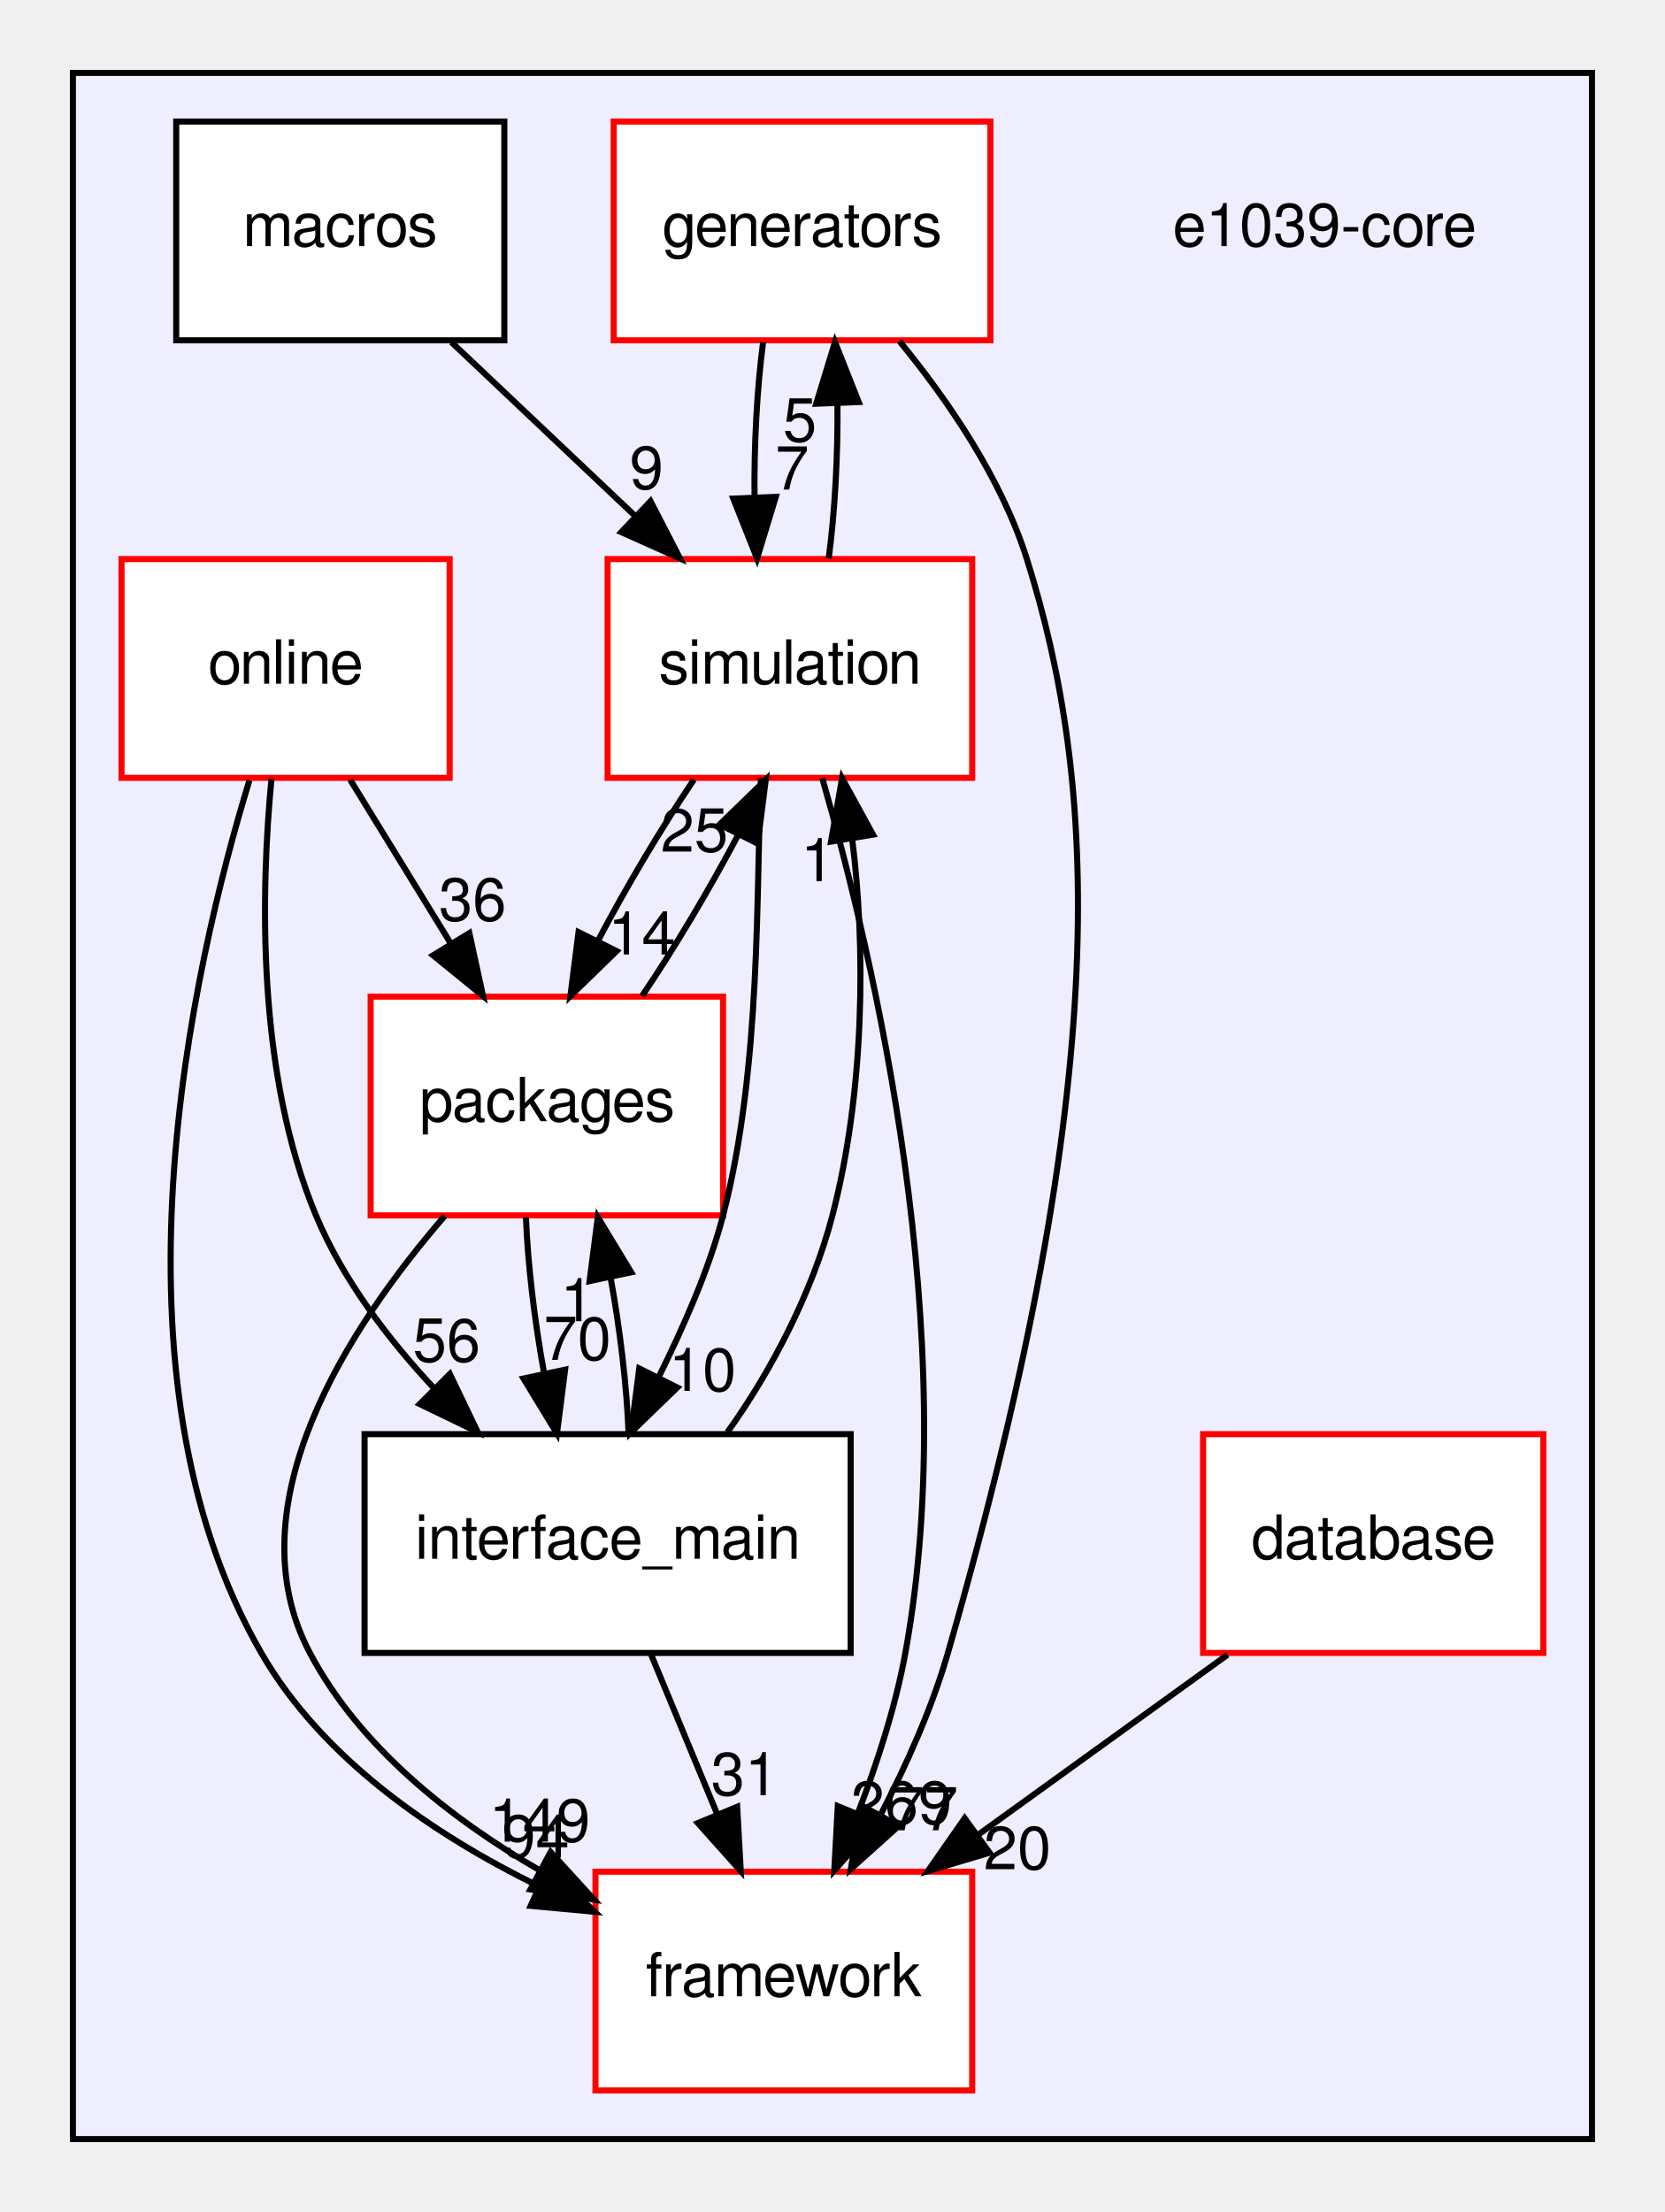
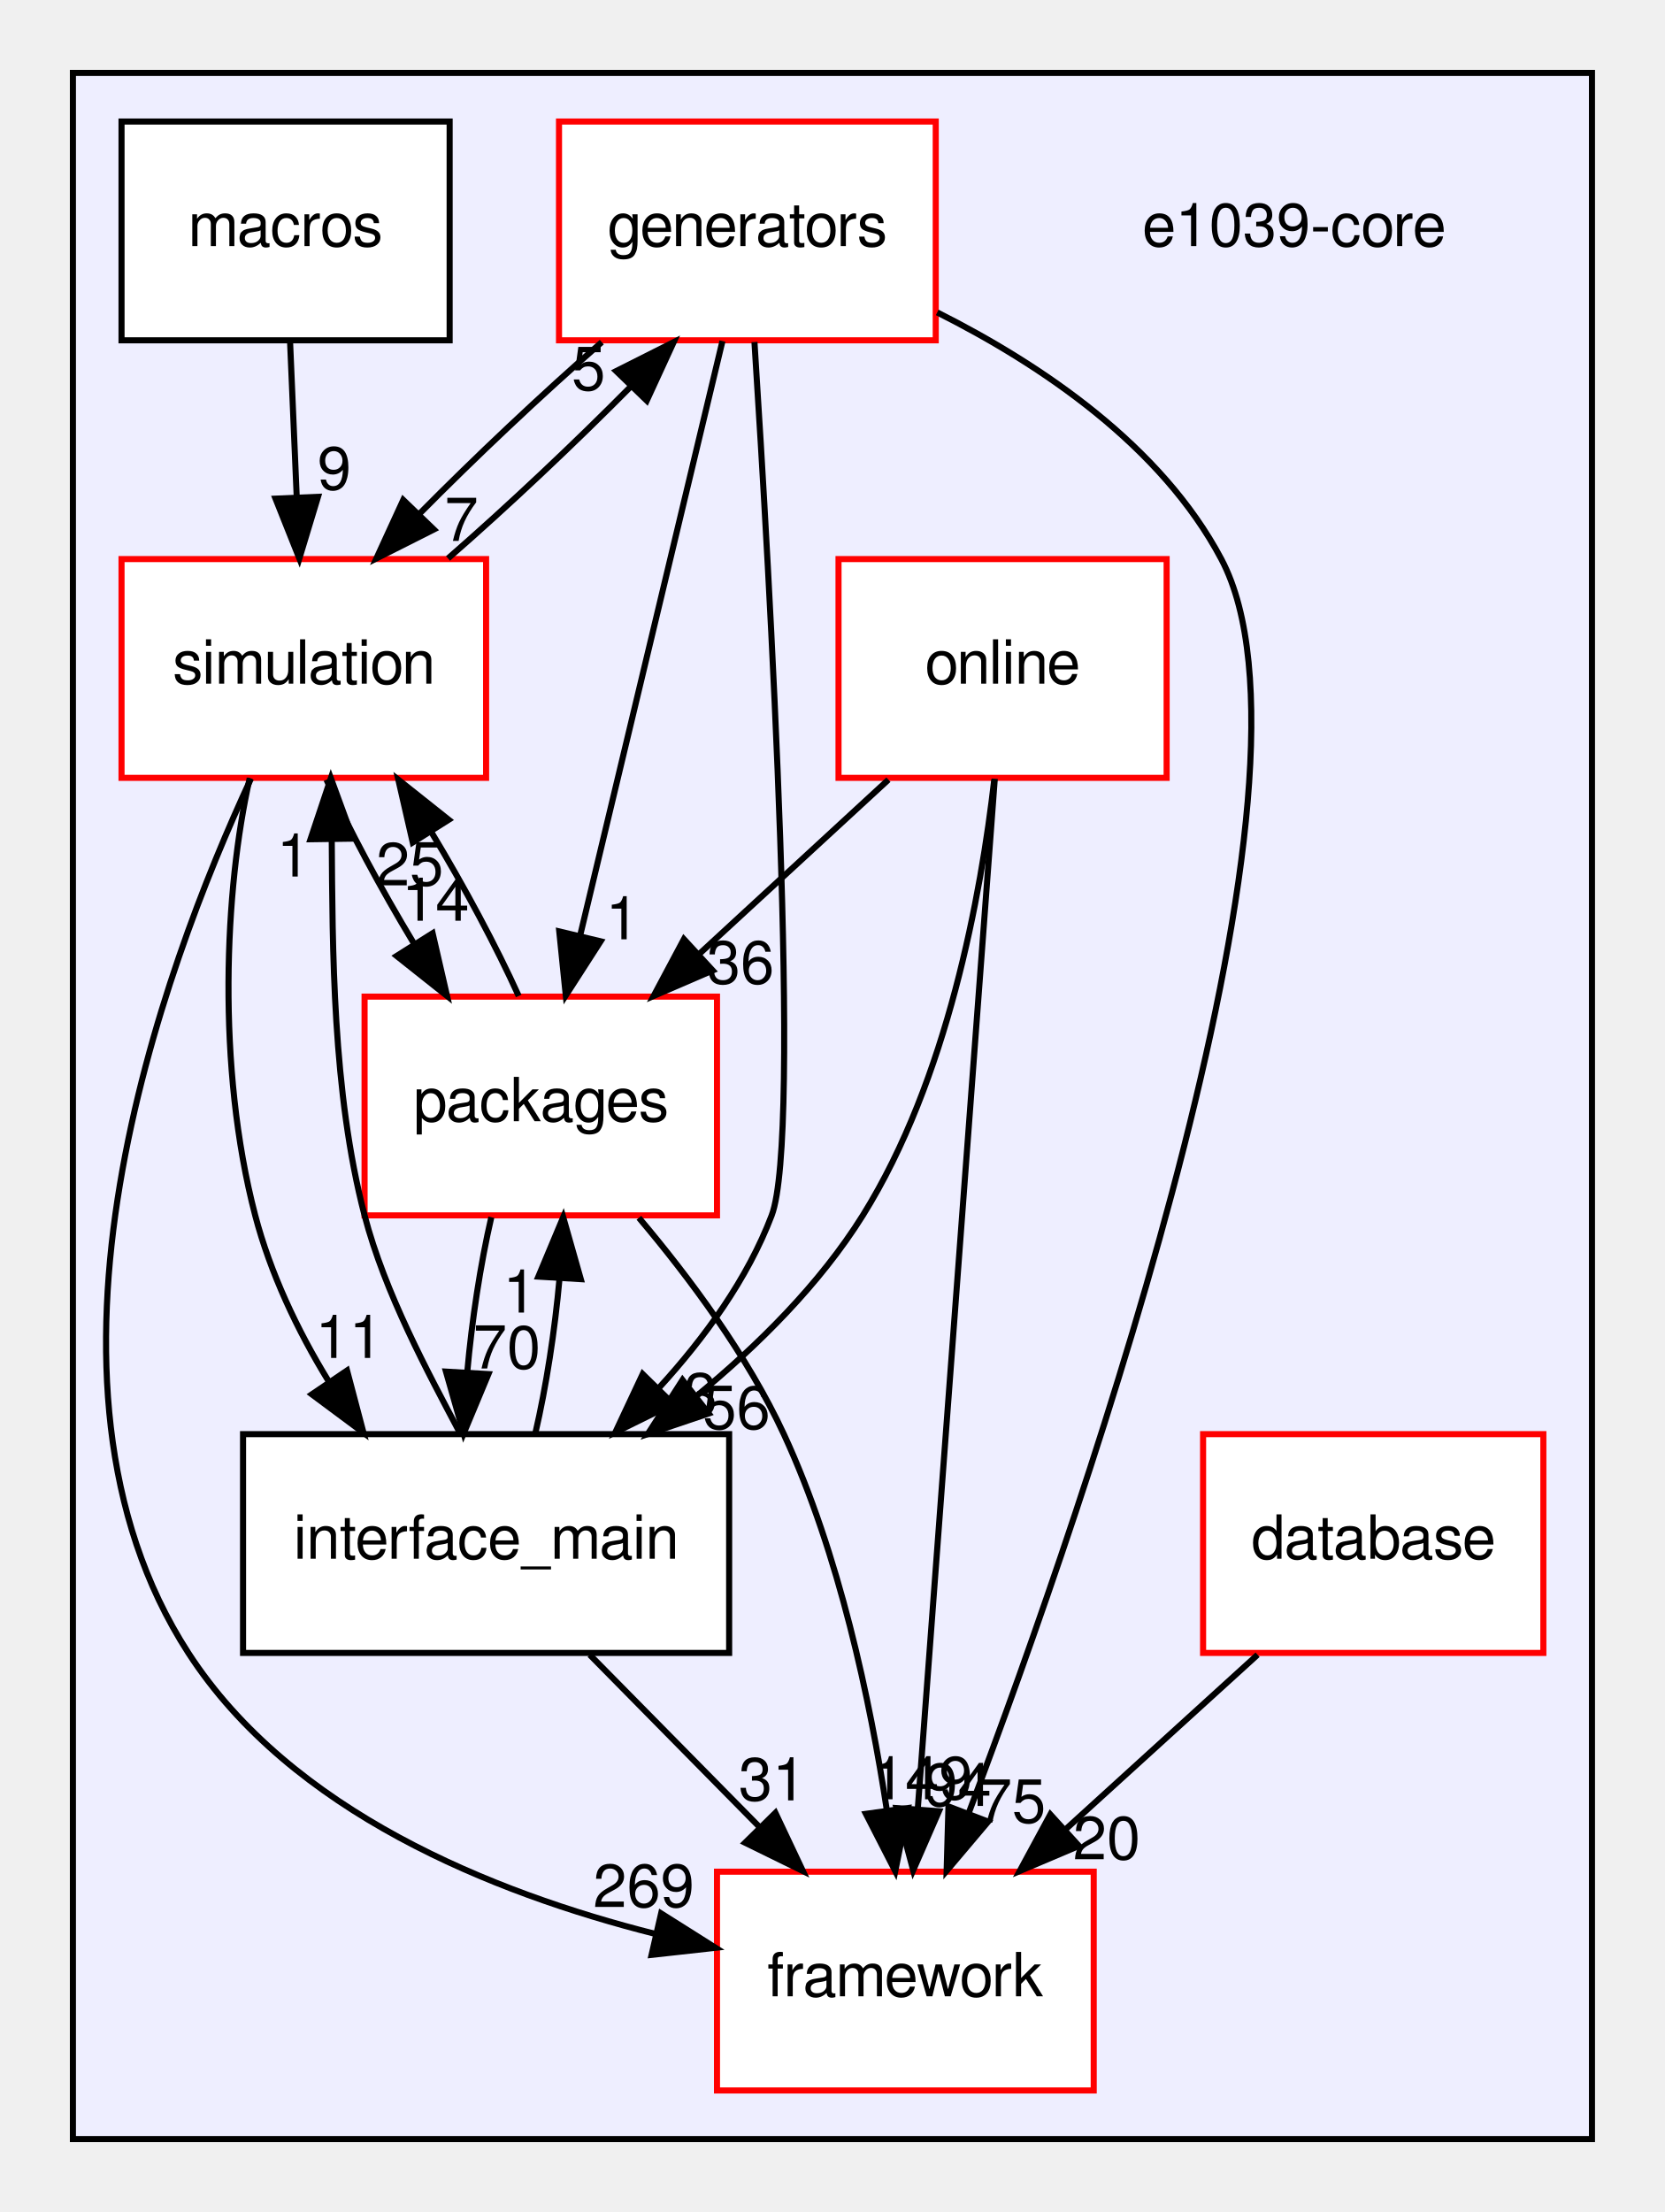
<svg xmlns="http://www.w3.org/2000/svg" xmlns:xlink="http://www.w3.org/1999/xlink" width="274pt" height="364pt" viewBox="0.00 0.00 274.00 364.00">
  <g id="graph0" class="graph" transform="scale(1 1) rotate(0) translate(4 360)">
    <g id="clust1" class="cluster">
      <g id="a_clust1">
        <a xlink:href="dir_7035d53134d2db8ceacffe687127f7fc.html" target="_top">
          <polygon fill="#eeeeff" stroke="black" points="8,-8 8,-348 258,-348 258,-8 8,-8" />
        </a>
      </g>
    </g>
    <g id="node1" class="node">
-       <text text-anchor="middle" x="214" y="-319.5" font-family="FreeSans" font-size="10.00">e1039-core</text>
+       <text text-anchor="middle" x="209" y="-319.5" font-family="FreeSans" font-size="10.00">e1039-core</text>
    </g>
    <g id="node2" class="node">
      <g id="a_node2">
        <a xlink:href="dir_e620be7b0de83db1230223b0f3738122.html" target="_top" xlink:title="database">
          <polygon fill="white" stroke="red" points="250,-124 194,-124 194,-88 250,-88 250,-124" />
          <text text-anchor="middle" x="222" y="-103.5" font-family="FreeSans" font-size="10.00">database</text>
        </a>
      </g>
    </g>
    <g id="node3" class="node">
      <g id="a_node3">
        <a xlink:href="dir_ec5b6dea0f546bb9c4903c2bcb98e114.html" target="_top" xlink:title="framework">
-           <polygon fill="white" stroke="red" points="156,-52 94,-52 94,-16 156,-16 156,-52" />
-           <text text-anchor="middle" x="125" y="-31.5" font-family="FreeSans" font-size="10.00">framework</text>
+           <polygon fill="white" stroke="red" points="176,-52 114,-52 114,-16 176,-16 176,-52" />
+           <text text-anchor="middle" x="145" y="-31.5" font-family="FreeSans" font-size="10.00">framework</text>
        </a>
      </g>
    </g>
    <g id="edge8" class="edge">
-       <path fill="none" stroke="black" d="M198.022,-87.697C185.689,-78.796 170.484,-67.823 157.147,-58.199" />
-       <polygon fill="black" stroke="black" points="158.859,-55.118 148.702,-52.104 154.763,-60.794 158.859,-55.118" />
+       <path fill="none" stroke="black" d="M202.966,-87.697C193.455,-79.05 181.793,-68.449 171.43,-59.027" />
+       <polygon fill="black" stroke="black" points="173.569,-56.241 163.815,-52.104 168.86,-61.421 173.569,-56.241" />
      <g id="a_edge8-headlabel">
        <a xlink:href="dir_000037_000041.html" target="_top" xlink:title="20">
-           <text text-anchor="middle" x="163.435" y="-52.419" font-family="FreeSans" font-size="10.00">20</text>
+           <text text-anchor="middle" x="178.138" y="-54.058" font-family="FreeSans" font-size="10.00">20</text>
        </a>
      </g>
    </g>
    <g id="node4" class="node">
      <g id="a_node4">
        <a xlink:href="dir_1a6567115d8fe4eed7adc9cd640ab127.html" target="_top" xlink:title="generators">
-           <polygon fill="white" stroke="red" points="159,-340 97,-340 97,-304 159,-304 159,-340" />
-           <text text-anchor="middle" x="128" y="-319.5" font-family="FreeSans" font-size="10.00">generators</text>
+           <polygon fill="white" stroke="red" points="150,-340 88,-340 88,-304 150,-304 150,-340" />
+           <text text-anchor="middle" x="119" y="-319.5" font-family="FreeSans" font-size="10.00">generators</text>
        </a>
      </g>
    </g>
    <g id="node9" class="node">
      <g id="a_node9">
        <a xlink:href="dir_0a538a087021ce8adf1d4849fdeba031.html" target="_top" xlink:title="simulation">
-           <polygon fill="white" stroke="red" points="156,-268 96,-268 96,-232 156,-232 156,-268" />
-           <text text-anchor="middle" x="126" y="-247.5" font-family="FreeSans" font-size="10.00">simulation</text>
+           <polygon fill="white" stroke="red" points="76,-268 16,-268 16,-232 76,-232 76,-268" />
+           <text text-anchor="middle" x="46" y="-247.5" font-family="FreeSans" font-size="10.00">simulation</text>
        </a>
      </g>
    </g>
    <g id="edge16" class="edge">
-       <path fill="none" stroke="black" d="M121.59,-303.697C120.574,-295.983 120.082,-286.712 120.179,-278.112" />
-       <polygon fill="black" stroke="black" points="123.677,-278.241 120.594,-268.104 116.683,-277.951 123.677,-278.241" />
+       <path fill="none" stroke="black" d="M95.039,-303.697C85.228,-295.135 74.118,-284.656 64.884,-275.304" />
+       <polygon fill="black" stroke="black" points="67.403,-272.874 57.942,-268.104 62.364,-277.733 67.403,-272.874" />
      <g id="a_edge16-headlabel">
        <a xlink:href="dir_000045_000062.html" target="_top" xlink:title="7">
-           <text text-anchor="middle" x="126.365" y="-279.45" font-family="FreeSans" font-size="10.00">7</text>
+           <text text-anchor="middle" x="71.942" y="-270.991" font-family="FreeSans" font-size="10.00">7</text>
+         </a>
+       </g>
+     </g>
+     <g id="node8" class="node">
+       <g id="a_node8">
+         <a xlink:href="dir_5e295cd396ed00d01dcf10a6f0e423f9.html" target="_top" xlink:title="packages">
+           <polygon fill="white" stroke="red" points="114,-196 56,-196 56,-160 114,-160 114,-196" />
+           <text text-anchor="middle" x="85" y="-175.5" font-family="FreeSans" font-size="10.00">packages</text>
        </a>
      </g>
    </g>
    <g id="edge17" class="edge">
-       <path fill="none" stroke="black" d="M144.037,-303.846C152.014,-294.124 160.825,-281.274 165,-268 176.536,-231.323 179.56,-183.626 152,-88 149.382,-78.916 145.184,-69.551 140.87,-61.268" />
-       <polygon fill="black" stroke="black" points="143.909,-59.531 136.029,-52.449 137.773,-62.899 143.909,-59.531" />
+       <path fill="none" stroke="black" d="M114.899,-303.871C109.079,-279.564 98.365,-234.819 91.468,-206.013" />
+       <polygon fill="black" stroke="black" points="94.848,-205.099 89.116,-196.189 88.041,-206.729 94.848,-205.099" />
      <g id="a_edge17-headlabel">
-         <a xlink:href="dir_000045_000041.html" target="_top" xlink:title="77">
-           <text text-anchor="middle" x="148.127" y="-58.816" font-family="FreeSans" font-size="10.00">77</text>
+         <a xlink:href="dir_000045_000051.html" target="_top" xlink:title="1">
+           <text text-anchor="middle" x="98.446" y="-205.434" font-family="FreeSans" font-size="10.00">1</text>
        </a>
      </g>
    </g>
    <g id="node5" class="node">
      <g id="a_node5">
        <a xlink:href="dir_21fa564a88be47a3879b0c5d4f9e77d5.html" target="_top" xlink:title="interface_main">
-           <polygon fill="white" stroke="black" points="136,-124 56,-124 56,-88 136,-88 136,-124" />
-           <text text-anchor="middle" x="96" y="-103.5" font-family="FreeSans" font-size="10.00">interface_main</text>
+           <polygon fill="white" stroke="black" points="116,-124 36,-124 36,-88 116,-88 116,-124" />
+           <text text-anchor="middle" x="76" y="-103.5" font-family="FreeSans" font-size="10.00">interface_main</text>
+         </a>
+       </g>
+     </g>
+     <g id="edge18" class="edge">
+       <path fill="none" stroke="black" d="M120.165,-303.718C122.676,-264.896 127.985,-173.136 123,-160 119.032,-149.544 111.952,-139.829 104.472,-131.647" />
+       <polygon fill="black" stroke="black" points="106.767,-128.989 97.267,-124.299 101.769,-133.89 106.767,-128.989" />
+       <g id="a_edge18-headlabel">
+         <a xlink:href="dir_000045_000049.html" target="_top" xlink:title="3">
+           <text text-anchor="middle" x="111.311" y="-127.067" font-family="FreeSans" font-size="10.00">3</text>
+         </a>
+       </g>
+     </g>
+     <g id="edge19" class="edge">
+       <path fill="none" stroke="black" d="M150.246,-308.591C167.388,-299.977 187.117,-286.665 197,-268 215.996,-232.127 175.48,-114.742 155.401,-61.583" />
+       <polygon fill="black" stroke="black" points="158.633,-60.237 151.795,-52.144 152.094,-62.735 158.633,-60.237" />
+       <g id="a_edge19-headlabel">
+         <a xlink:href="dir_000045_000041.html" target="_top" xlink:title="75">
+           <text text-anchor="middle" x="162.568" y="-60.081" font-family="FreeSans" font-size="10.00">75</text>
        </a>
      </g>
    </g>
    <g id="edge10" class="edge">
-       <path fill="none" stroke="black" d="M115.704,-124.303C122.868,-134.272 129.702,-147.309 133,-160 138.272,-180.287 138.519,-204.057 136.248,-221.927" />
-       <polygon fill="black" stroke="black" points="132.769,-221.512 134.585,-231.95 139.675,-222.658 132.769,-221.512" />
+       <path fill="none" stroke="black" d="M71.675,-124.23C66.423,-134.176 59.346,-147.215 56,-160 50.694,-180.274 50.73,-204.045 50.598,-221.918" />
+       <polygon fill="black" stroke="black" points="47.098,-221.895 50.452,-231.944 54.097,-221.996 47.098,-221.895" />
      <g id="a_edge10-headlabel">
        <a xlink:href="dir_000049_000062.html" target="_top" xlink:title="1">
-           <text text-anchor="middle" x="130.556" y="-215.002" font-family="FreeSans" font-size="10.00">1</text>
-         </a>
-       </g>
-     </g>
-     <g id="node8" class="node">
-       <g id="a_node8">
-         <a xlink:href="dir_5e295cd396ed00d01dcf10a6f0e423f9.html" target="_top" xlink:title="packages">
-           <polygon fill="white" stroke="red" points="115,-196 57,-196 57,-160 115,-160 115,-196" />
-           <text text-anchor="middle" x="86" y="-175.5" font-family="FreeSans" font-size="10.00">packages</text>
+           <text text-anchor="middle" x="44.311" y="-215.759" font-family="FreeSans" font-size="10.00">1</text>
        </a>
      </g>
    </g>
    <g id="edge11" class="edge">
-       <path fill="none" stroke="black" d="M99.452,-124.104C99.159,-131.791 98.072,-141.054 96.509,-149.665" />
-       <polygon fill="black" stroke="black" points="93.032,-149.189 94.388,-159.697 99.881,-150.637 93.032,-149.189" />
+       <path fill="none" stroke="black" d="M84.094,-124.104C85.888,-131.791 87.315,-141.054 88.09,-149.665" />
+       <polygon fill="black" stroke="black" points="84.599,-149.924 88.691,-159.697 91.586,-149.505 84.599,-149.924" />
      <g id="a_edge11-headlabel">
        <a xlink:href="dir_000049_000051.html" target="_top" xlink:title="1">
-           <text text-anchor="middle" x="90.998" y="-142.585" font-family="FreeSans" font-size="10.00">1</text>
+           <text text-anchor="middle" x="81.549" y="-144.006" font-family="FreeSans" font-size="10.00">1</text>
        </a>
      </g>
    </g>
    <g id="edge12" class="edge">
-       <path fill="none" stroke="black" d="M103.169,-87.697C106.435,-79.813 110.374,-70.304 114.002,-61.546" />
-       <polygon fill="black" stroke="black" points="117.32,-62.682 117.914,-52.104 110.853,-60.003 117.32,-62.682" />
+       <path fill="none" stroke="black" d="M93.056,-87.697C101.495,-79.135 111.825,-68.656 121.043,-59.304" />
+       <polygon fill="black" stroke="black" points="123.613,-61.683 128.14,-52.104 118.627,-56.769 123.613,-61.683" />
      <g id="a_edge12-headlabel">
        <a xlink:href="dir_000049_000041.html" target="_top" xlink:title="31">
-           <text text-anchor="middle" x="118.567" y="-64.59" font-family="FreeSans" font-size="10.00">31</text>
+           <text text-anchor="middle" x="123.111" y="-63.736" font-family="FreeSans" font-size="10.00">31</text>
        </a>
      </g>
    </g>
    <g id="node6" class="node">
      <g id="a_node6">
        <a xlink:href="dir_0987381a3d6260ef070a766a46bdeb23.html" target="_top" xlink:title="macros">
-           <polygon fill="white" stroke="black" points="79,-340 25,-340 25,-304 79,-304 79,-340" />
-           <text text-anchor="middle" x="52" y="-319.5" font-family="FreeSans" font-size="10.00">macros</text>
+           <polygon fill="white" stroke="black" points="70,-340 16,-340 16,-304 70,-304 70,-340" />
+           <text text-anchor="middle" x="43" y="-319.5" font-family="FreeSans" font-size="10.00">macros</text>
        </a>
      </g>
    </g>
    <g id="edge9" class="edge">
-       <path fill="none" stroke="black" d="M70.292,-303.697C79.433,-295.05 90.64,-284.449 100.6,-275.027" />
-       <polygon fill="black" stroke="black" points="103.059,-277.519 107.918,-268.104 98.248,-272.434 103.059,-277.519" />
+       <path fill="none" stroke="black" d="M43.742,-303.697C44.072,-295.983 44.469,-286.712 44.838,-278.112" />
+       <polygon fill="black" stroke="black" points="48.336,-278.245 45.267,-268.104 41.342,-277.945 48.336,-278.245" />
      <g id="a_edge9-headlabel">
        <a xlink:href="dir_000050_000062.html" target="_top" xlink:title="9">
-           <text text-anchor="middle" x="102.399" y="-279.552" font-family="FreeSans" font-size="10.00">9</text>
+           <text text-anchor="middle" x="51.018" y="-279.458" font-family="FreeSans" font-size="10.00">9</text>
        </a>
      </g>
    </g>
    <g id="node7" class="node">
      <g id="a_node7">
        <a xlink:href="dir_4b151b34c4266ac387899d041942947f.html" target="_top" xlink:title="online">
-           <polygon fill="white" stroke="red" points="70,-268 16,-268 16,-232 70,-232 70,-268" />
-           <text text-anchor="middle" x="43" y="-247.5" font-family="FreeSans" font-size="10.00">online</text>
+           <polygon fill="white" stroke="red" points="188,-268 134,-268 134,-232 188,-232 188,-268" />
+           <text text-anchor="middle" x="161" y="-247.5" font-family="FreeSans" font-size="10.00">online</text>
        </a>
      </g>
    </g>
    <g id="edge13" class="edge">
-       <path fill="none" stroke="black" d="M53.629,-231.697C58.628,-223.559 64.691,-213.689 70.212,-204.701" />
-       <polygon fill="black" stroke="black" points="73.241,-206.457 75.493,-196.104 67.277,-202.793 73.241,-206.457" />
+       <path fill="none" stroke="black" d="M142.213,-231.697C132.826,-223.05 121.316,-212.449 111.087,-203.027" />
+       <polygon fill="black" stroke="black" points="113.297,-200.305 103.57,-196.104 108.555,-205.454 113.297,-200.305" />
      <g id="a_edge13-headlabel">
        <a xlink:href="dir_000055_000051.html" target="_top" xlink:title="36">
-           <text text-anchor="middle" x="73.779" y="-208.506" font-family="FreeSans" font-size="10.00">36</text>
+           <text text-anchor="middle" x="117.865" y="-198.152" font-family="FreeSans" font-size="10.00">36</text>
        </a>
      </g>
    </g>
    <g id="edge14" class="edge">
-       <path fill="none" stroke="black" d="M40.68,-231.851C38.911,-213.356 38.209,-183.416 48,-160 52.4,-149.477 59.824,-139.681 67.535,-131.445" />
-       <polygon fill="black" stroke="black" points="70.034,-133.896 74.618,-124.344 65.078,-128.952 70.034,-133.896" />
+       <path fill="none" stroke="black" d="M159.634,-231.724C157.47,-212.852 151.947,-182.335 138,-160 130.957,-148.722 120.74,-138.586 110.624,-130.273" />
+       <polygon fill="black" stroke="black" points="112.633,-127.401 102.596,-124.01 108.327,-132.92 112.633,-127.401" />
      <g id="a_edge14-headlabel">
        <a xlink:href="dir_000055_000049.html" target="_top" xlink:title="56">
-           <text text-anchor="middle" x="69.505" y="-135.946" font-family="FreeSans" font-size="10.00">56</text>
+           <text text-anchor="middle" x="117.214" y="-124.874" font-family="FreeSans" font-size="10.00">56</text>
        </a>
      </g>
    </g>
    <g id="edge15" class="edge">
-       <path fill="none" stroke="black" d="M37.047,-231.59C27.518,-200.414 12.46,-134.019 39,-88 49.054,-70.567 67.374,-58.113 84.53,-49.678" />
-       <polygon fill="black" stroke="black" points="86.244,-52.742 93.881,-45.399 83.331,-46.377 86.244,-52.742" />
+       <path fill="none" stroke="black" d="M159.718,-231.849C156.95,-194.832 150.397,-107.181 147.048,-62.386" />
+       <polygon fill="black" stroke="black" points="150.524,-61.944 146.288,-52.233 143.544,-62.466 150.524,-61.944" />
      <g id="a_edge15-headlabel">
        <a xlink:href="dir_000055_000041.html" target="_top" xlink:title="94">
-           <text text-anchor="middle" x="84.157" y="-54.32" font-family="FreeSans" font-size="10.00">94</text>
+           <text text-anchor="middle" x="153.624" y="-62.817" font-family="FreeSans" font-size="10.00">94</text>
        </a>
      </g>
    </g>
    <g id="edge5" class="edge">
-       <path fill="none" stroke="black" d="M101.669,-196.104C107.038,-204.045 112.761,-213.666 117.435,-222.515" />
-       <polygon fill="black" stroke="black" points="114.424,-224.319 122.028,-231.697 120.684,-221.187 114.424,-224.319" />
+       <path fill="none" stroke="black" d="M81.365,-196.104C77.697,-204.214 72.419,-214.076 66.986,-223.078" />
+       <polygon fill="black" stroke="black" points="63.926,-221.37 61.556,-231.697 69.848,-225.102 63.926,-221.37" />
      <g id="a_edge5-headlabel">
        <a xlink:href="dir_000051_000062.html" target="_top" xlink:title="25">
-           <text text-anchor="middle" x="110.276" y="-219.875" font-family="FreeSans" font-size="10.00">25</text>
+           <text text-anchor="middle" x="63.44" y="-214.315" font-family="FreeSans" font-size="10.00">25</text>
        </a>
      </g>
    </g>
    <g id="edge6" class="edge">
-       <path fill="none" stroke="black" d="M82.556,-159.697C82.862,-151.983 83.96,-142.712 85.531,-134.112" />
-       <polygon fill="black" stroke="black" points="89.003,-134.614 87.662,-124.104 82.156,-133.157 89.003,-134.614" />
+       <path fill="none" stroke="black" d="M76.86,-159.697C75.072,-151.983 73.654,-142.712 72.891,-134.112" />
+       <polygon fill="black" stroke="black" points="76.383,-133.882 72.304,-124.104 69.395,-134.292 76.383,-133.882" />
      <g id="a_edge6-headlabel">
        <a xlink:href="dir_000051_000049.html" target="_top" xlink:title="70">
-           <text text-anchor="middle" x="91.032" y="-136.221" font-family="FreeSans" font-size="10.00">70</text>
+           <text text-anchor="middle" x="79.428" y="-134.805" font-family="FreeSans" font-size="10.00">70</text>
        </a>
      </g>
    </g>
    <g id="edge7" class="edge">
-       <path fill="none" stroke="black" d="M69.204,-159.918C53.462,-141.738 34.132,-112.301 47,-88 55.185,-72.543 70.121,-60.758 84.749,-52.27" />
-       <polygon fill="black" stroke="black" points="86.617,-55.239 93.754,-47.409 83.292,-49.08 86.617,-55.239" />
+       <path fill="none" stroke="black" d="M101.145,-159.604C109.419,-149.811 118.992,-136.971 125,-124 134.125,-104.3 139.213,-80.175 141.97,-62.015" />
+       <polygon fill="black" stroke="black" points="145.44,-62.475 143.337,-52.091 138.505,-61.519 145.44,-62.475" />
      <g id="a_edge7-headlabel">
        <a xlink:href="dir_000051_000041.html" target="_top" xlink:title="149">
-           <text text-anchor="middle" x="84.803" y="-56.945" font-family="FreeSans" font-size="10.00">149</text>
+           <text text-anchor="middle" x="147.762" y="-63.923" font-family="FreeSans" font-size="10.00">149</text>
        </a>
      </g>
    </g>
    <g id="edge1" class="edge">
-       <path fill="none" stroke="black" d="M110.197,-231.697C104.821,-223.728 99.105,-214.1 94.448,-205.264" />
-       <polygon fill="black" stroke="black" points="97.475,-203.49 89.879,-196.104 91.211,-206.615 97.475,-203.49" />
+       <path fill="none" stroke="black" d="M49.725,-231.697C53.419,-223.559 58.712,-213.689 64.147,-204.701" />
+       <polygon fill="black" stroke="black" points="67.196,-206.428 69.575,-196.104 61.277,-202.691 67.196,-206.428" />
      <g id="a_edge1-headlabel">
        <a xlink:href="dir_000062_000051.html" target="_top" xlink:title="14">
-           <text text-anchor="middle" x="101.62" y="-202.939" font-family="FreeSans" font-size="10.00">14</text>
+           <text text-anchor="middle" x="67.677" y="-208.484" font-family="FreeSans" font-size="10.00">14</text>
        </a>
      </g>
    </g>
    <g id="edge2" class="edge">
-       <path fill="none" stroke="black" d="M121.232,-231.95C120.415,-213.797 121.336,-184.382 115,-160 112.63,-150.879 108.432,-141.578 104.396,-133.367" />
-       <polygon fill="black" stroke="black" points="107.462,-131.673 99.85,-124.303 101.205,-134.811 107.462,-131.673" />
+       <path fill="none" stroke="black" d="M37.099,-231.944C32.962,-213.786 31.623,-184.367 38,-160 40.457,-150.611 44.927,-141.085 50.058,-132.748" />
+       <polygon fill="black" stroke="black" points="53.116,-134.474 55.822,-124.23 47.319,-130.551 53.116,-134.474" />
      <g id="a_edge2-headlabel">
-         <a xlink:href="dir_000062_000049.html" target="_top" xlink:title="10">
-           <text text-anchor="middle" x="111.611" y="-131.113" font-family="FreeSans" font-size="10.00">10</text>
+         <a xlink:href="dir_000062_000049.html" target="_top" xlink:title="11">
+           <text text-anchor="middle" x="53.453" y="-136.542" font-family="FreeSans" font-size="10.00">11</text>
        </a>
      </g>
    </g>
    <g id="edge3" class="edge">
-       <path fill="none" stroke="black" d="M131.319,-231.974C139.797,-202.482 154.495,-140.054 145,-88 143.394,-79.196 140.403,-69.954 137.214,-61.698" />
-       <polygon fill="black" stroke="black" points="140.351,-60.125 133.306,-52.212 133.879,-62.791 140.351,-60.125" />
+       <path fill="none" stroke="black" d="M37.299,-231.861C22.746,-200.541 -2.205,-133.133 27,-88 43.877,-61.919 76.968,-48.549 103.823,-41.768" />
+       <polygon fill="black" stroke="black" points="104.804,-45.134 113.763,-39.479 103.233,-38.312 104.804,-45.134" />
      <g id="a_edge3-headlabel">
        <a xlink:href="dir_000062_000041.html" target="_top" xlink:title="269">
-           <text text-anchor="middle" x="144.346" y="-59.867" font-family="FreeSans" font-size="10.00">269</text>
+           <text text-anchor="middle" x="101.938" y="-46.207" font-family="FreeSans" font-size="10.00">269</text>
        </a>
      </g>
    </g>
    <g id="edge4" class="edge">
-       <path fill="none" stroke="black" d="M132.384,-268.104C133.409,-275.791 133.91,-285.054 133.823,-293.665" />
-       <polygon fill="black" stroke="black" points="130.324,-293.565 133.421,-303.697 137.319,-293.845 130.324,-293.565" />
+       <path fill="none" stroke="black" d="M69.732,-268.104C79.524,-276.636 90.638,-287.108 99.9,-296.478" />
+       <polygon fill="black" stroke="black" points="97.407,-298.934 106.871,-303.697 102.442,-294.072 97.407,-298.934" />
      <g id="a_edge4-headlabel">
        <a xlink:href="dir_000062_000045.html" target="_top" xlink:title="5">
-           <text text-anchor="middle" x="127.631" y="-287.359" font-family="FreeSans" font-size="10.00">5</text>
+           <text text-anchor="middle" x="92.867" y="-295.82" font-family="FreeSans" font-size="10.00">5</text>
        </a>
      </g>
    </g>
  </g>
</svg>
